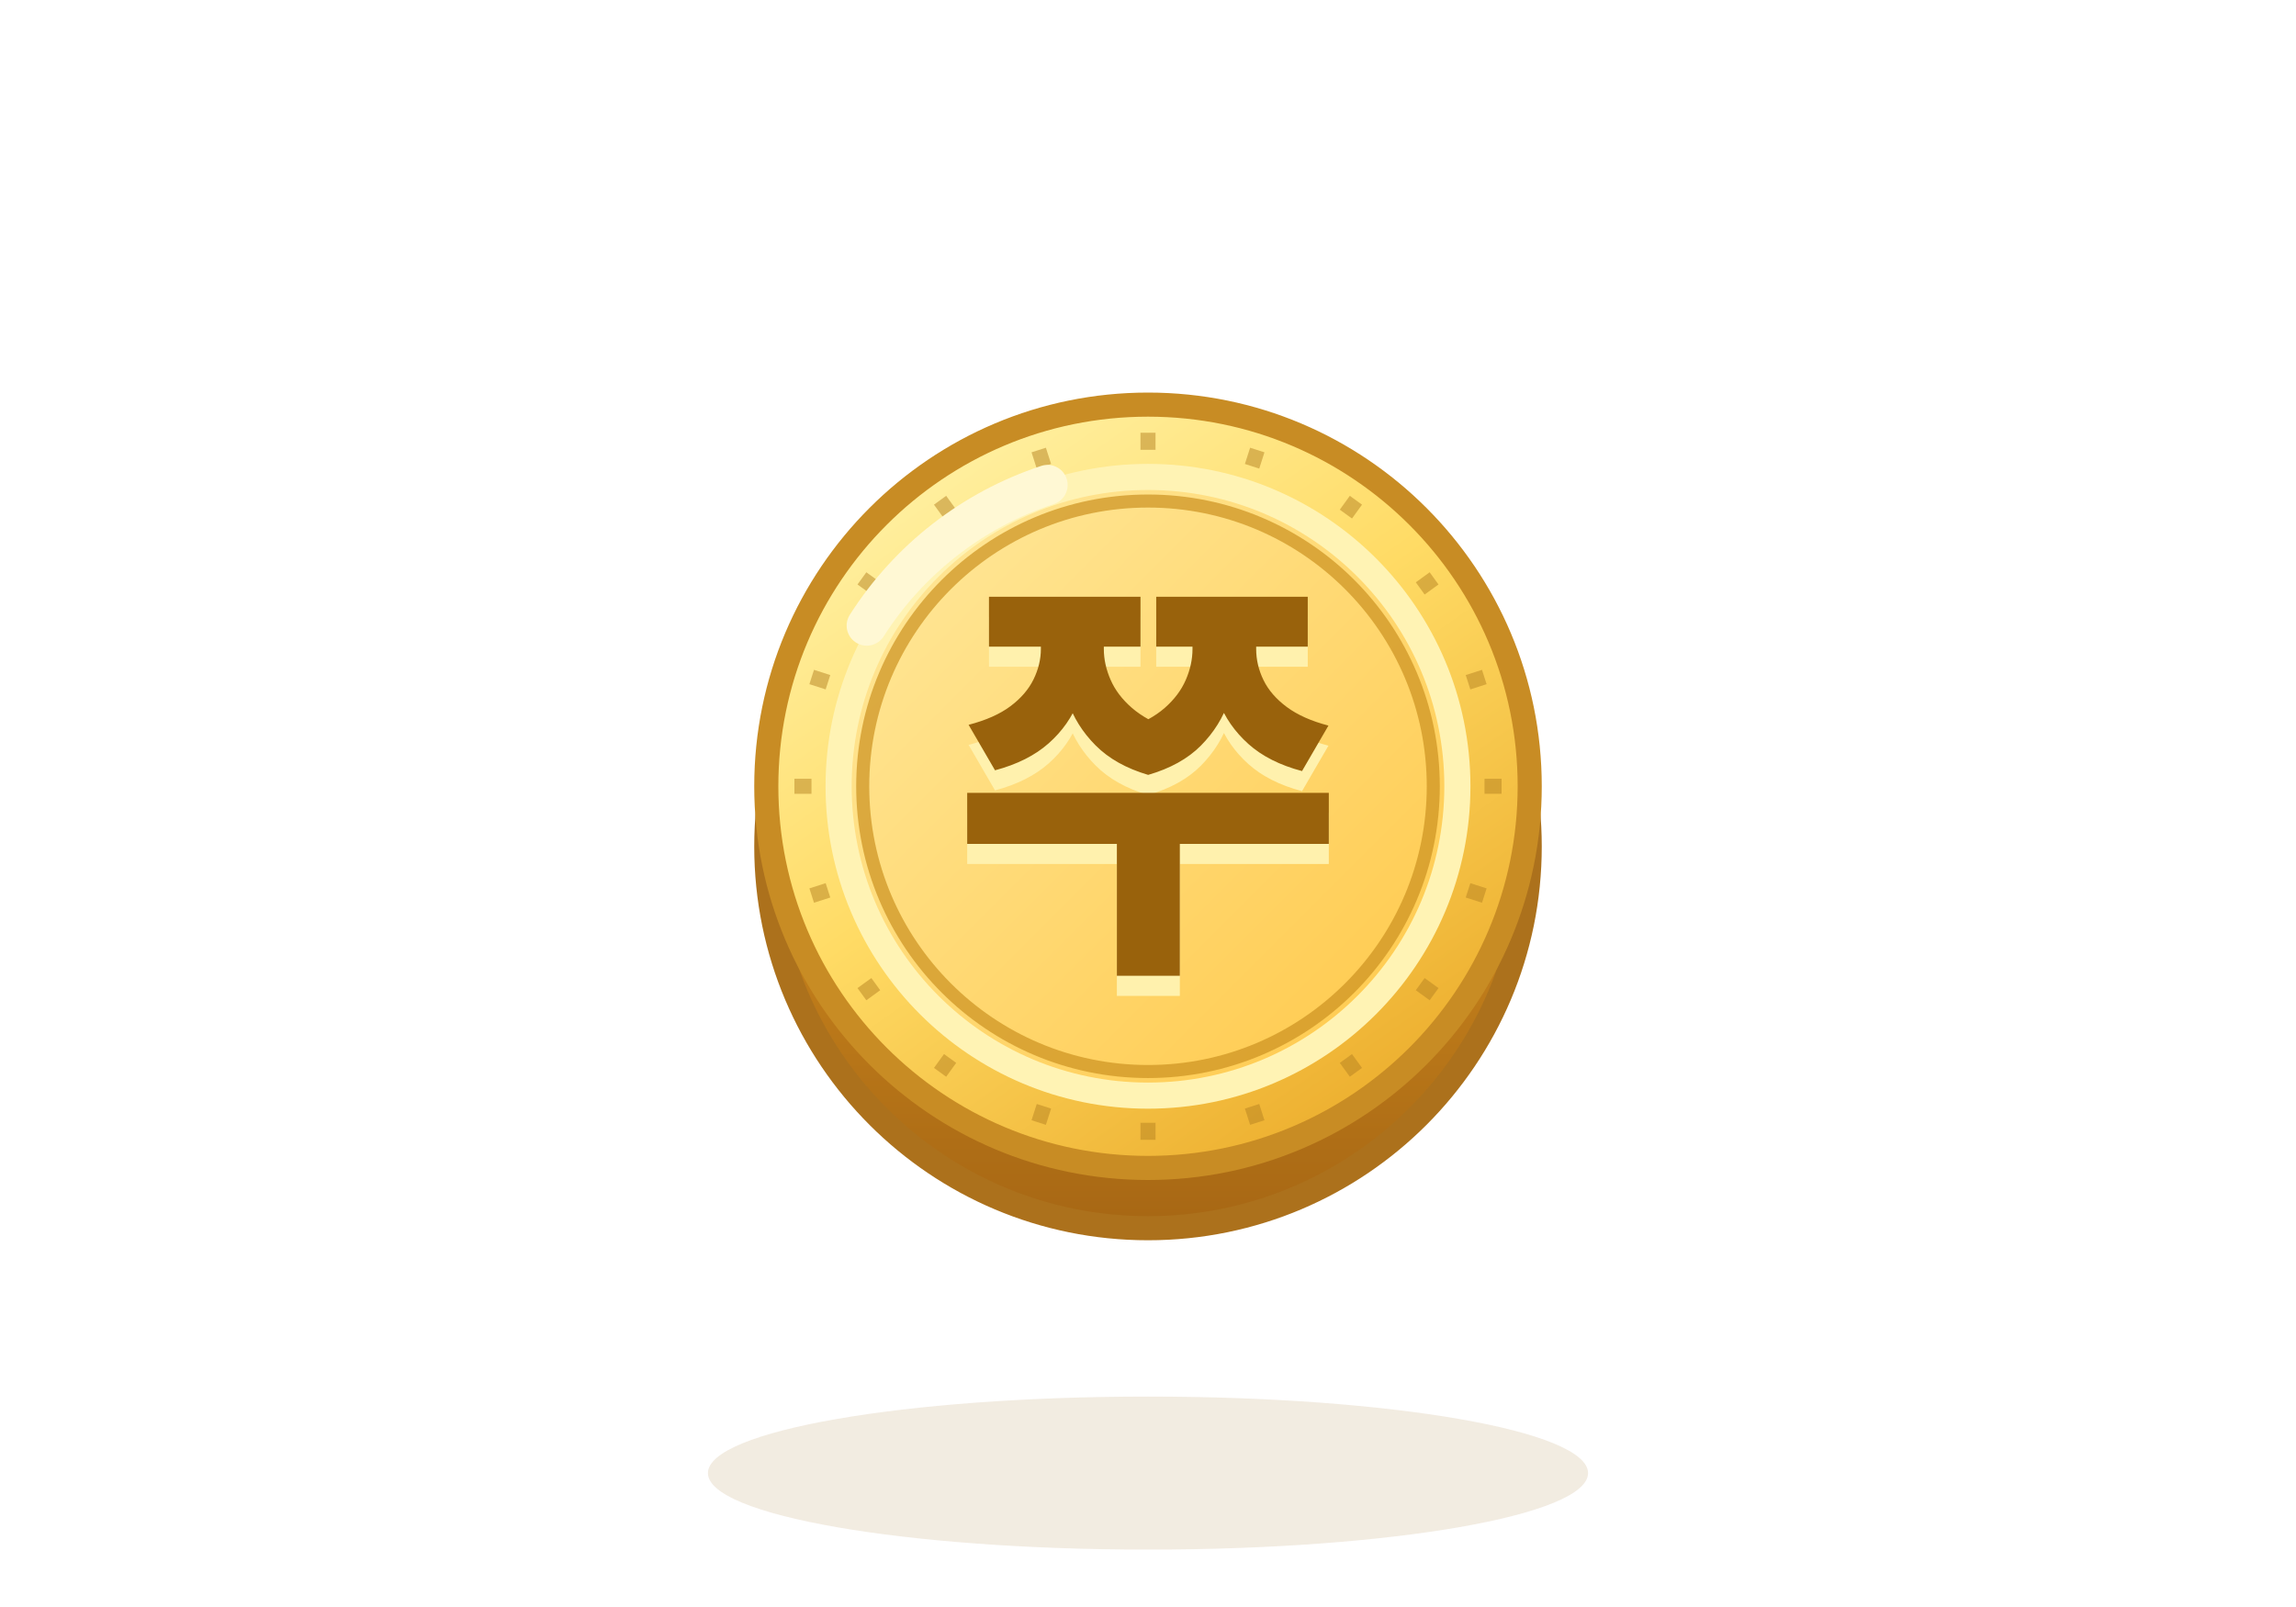
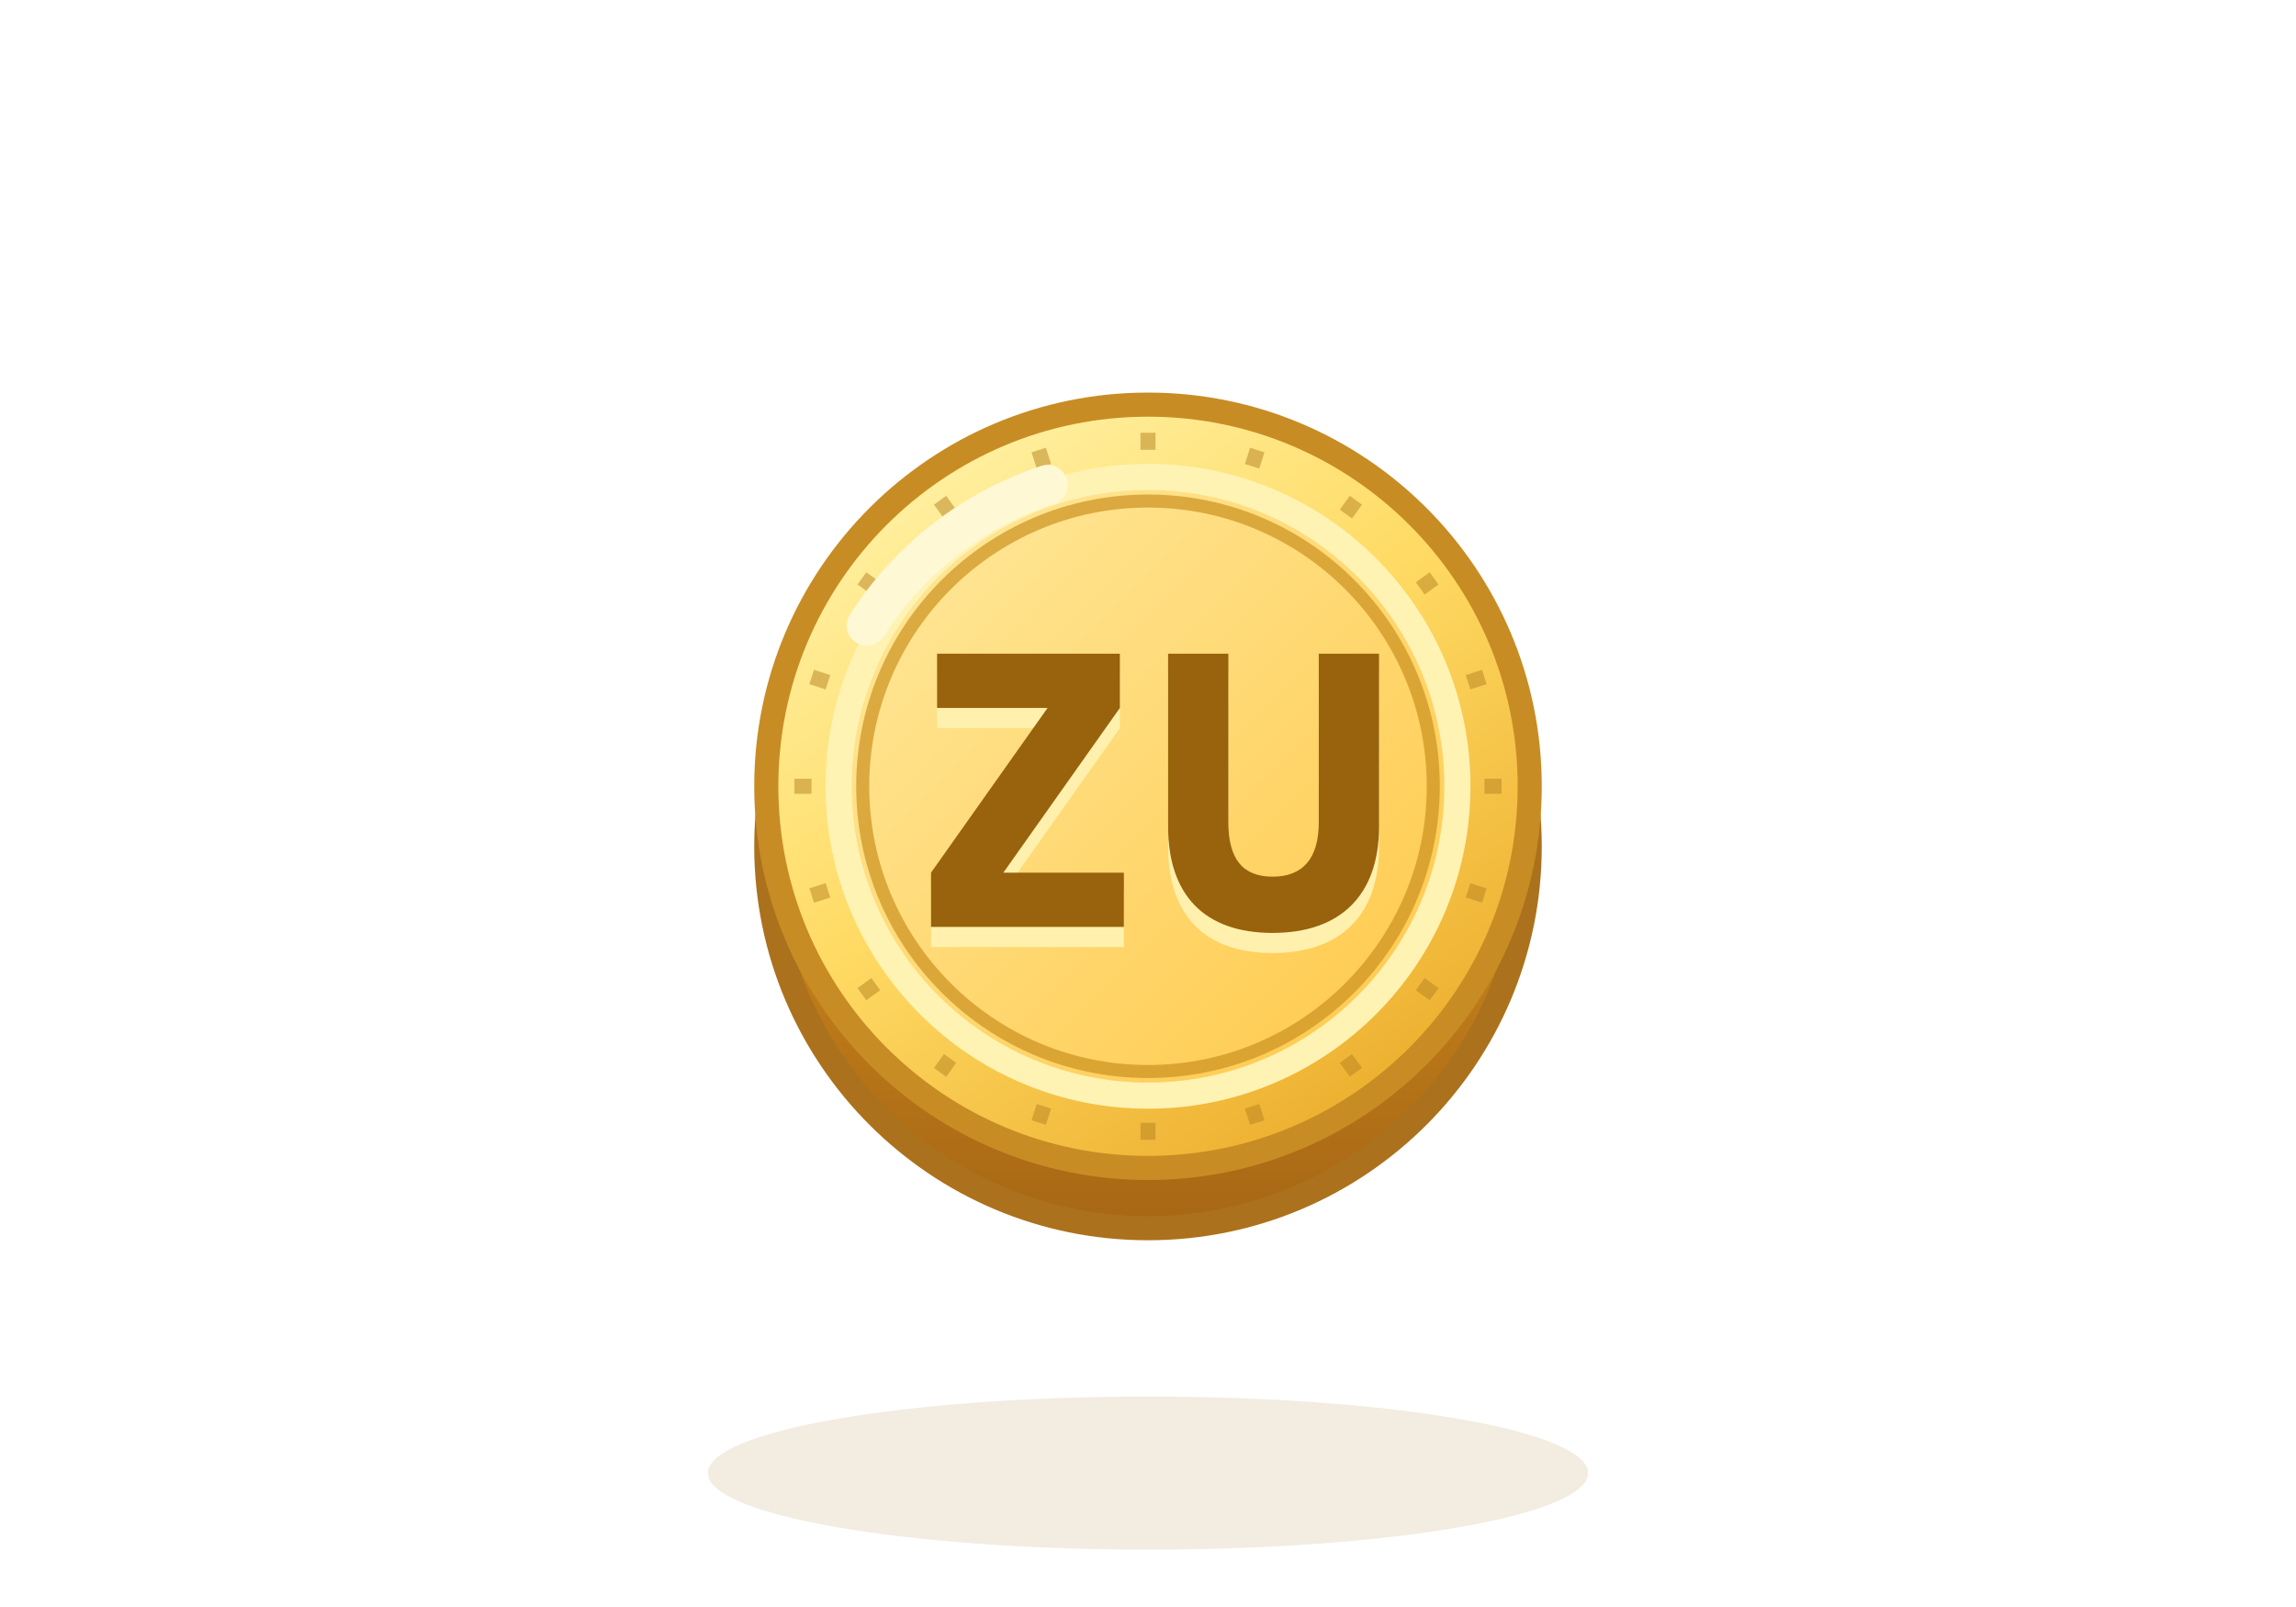
<svg xmlns="http://www.w3.org/2000/svg" width="120" height="84" viewBox="0 0 120 84" fill="none">
  <defs>
    <linearGradient id="edge" x1="0" y1="0" x2="0" y2="1">
      <stop stop-color="#f6c85c" />
      <stop offset=".45" stop-color="#cf8a1e" />
      <stop offset="1" stop-color="#a76714" />
    </linearGradient>
    <linearGradient id="gold" x1=".15" y1="0" x2=".85" y2="1">
      <stop stop-color="#fff4ad" />
      <stop offset=".45" stop-color="#ffdb65" />
      <stop offset="1" stop-color="#eaa826" />
    </linearGradient>
    <linearGradient id="face" x1="0" y1="0" x2="1" y2="1">
      <stop stop-color="#ffeaa0" />
      <stop offset="1" stop-color="#ffc746" />
    </linearGradient>
    <g id="coin">
      <circle cx="24" cy="25" r="19" fill="url(#edge)" stroke="#ac711c" stroke-width="1.2" />
      <circle cx="24" cy="22" r="19" fill="url(#gold)" stroke="#c88c24" stroke-width="1.2" />
      <g stroke="#b68120" stroke-width=".75" opacity=".5">
        <path d="M41.60 22.00l-0.85 -0.00" />
        <path d="M40.74 27.44l-0.81 -0.26" />
        <path d="M38.24 32.35l-0.69 -0.50" />
        <path d="M34.35 36.24l-0.50 -0.69" />
        <path d="M29.44 38.74l-0.26 -0.81" />
        <path d="M24.00 39.60l-0.00 -0.85" />
        <path d="M18.56 38.74l0.26 -0.81" />
        <path d="M13.65 36.24l0.50 -0.69" />
        <path d="M9.76 32.35l0.69 -0.50" />
        <path d="M7.26 27.44l0.81 -0.26" />
        <path d="M6.40 22.00l0.85 -0.00" />
        <path d="M7.26 16.56l0.81 0.26" />
        <path d="M9.76 11.65l0.69 0.50" />
        <path d="M13.65 7.76l0.50 0.69" />
        <path d="M18.56 5.26l0.26 0.81" />
        <path d="M24.00 4.40l0.00 0.85" />
        <path d="M29.44 5.26l-0.26 0.81" />
        <path d="M34.35 7.76l-0.50 0.69" />
        <path d="M38.24 11.65l-0.69 0.50" />
        <path d="M40.74 16.56l-0.81 0.26" />
      </g>
      <circle cx="24" cy="22" r="15.4" fill="url(#face)" stroke="#fff3b4" stroke-width="1.3" />
      <circle cx="24" cy="22" r="14.2" fill="none" stroke="#cc921f" stroke-width=".65" opacity=".7" />
      <g fill="#fff1ad" transform="translate(0 1)">
-         <path d="M208.589 738.22H318.47V669.8Q318.47 606.77 296.415 549.37Q274.36 491.97 226.685 449.75Q179.01 407.53 101.65 386.87L40.039 492.971Q100.939 508.851 137.659 536.391Q174.379 563.931 191.484 598.975Q208.589 634.02 208.589 669.8ZM250.97 738.22H355.401V669.8Q355.401 634.13 371.116 598.03Q386.831 561.931 420.881 532.446Q454.931 502.961 508.601 484.301L458.78 376.2Q382.31 398.75 336.415 444.75Q290.52 490.75 270.745 549.705Q250.97 608.66 250.97 669.8ZM562.159 738.22H666.7V669.8Q666.7 608.22 646.925 549.265Q627.151 490.31 581.7 444.475Q536.25 398.64 458.78 376.2L408.959 484.301Q463.63 502.851 497.179 532.171Q530.729 561.491 546.444 597.59Q562.159 633.69 562.159 669.8ZM600.87 738.22H710.641V669.8Q710.641 632.36 727.746 597.26Q744.851 562.161 782.071 534.506Q819.291 506.851 879.191 491.191L817.58 385.09Q740.22 405.53 692.545 448.255Q644.87 490.98 622.87 548.435Q600.87 605.89 600.87 669.8ZM385.819 245.509H532.631V-92.37H385.819ZM36.75 334.271H880.03V215.269H36.75ZM87.53 791.601H440.89V675.269H87.53ZM477.56 791.601H830.92V675.269H477.56Z" transform="translate(14.2156 29.4626) scale(0.021345 -0.021345)" />
+         <path d="M13.5 15.4H22.6V18.1L16.8 26.3H22.8V29H13.2V26.3L19 18.1H13.5Z M25 15.4H28V23.8C28 25.6 28.7 26.5 30.2 26.5C31.7 26.5 32.5 25.6 32.5 23.8V15.4H35.5V24C35.5 27.4 33.6 29.3 30.2 29.3C26.8 29.3 25 27.4 25 24Z" />
      </g>
      <g fill="#99620c">
-         <path d="M208.589 738.22H318.47V669.8Q318.47 606.77 296.415 549.37Q274.36 491.97 226.685 449.75Q179.01 407.53 101.65 386.87L40.039 492.971Q100.939 508.851 137.659 536.391Q174.379 563.931 191.484 598.975Q208.589 634.02 208.589 669.8ZM250.97 738.22H355.401V669.8Q355.401 634.13 371.116 598.03Q386.831 561.931 420.881 532.446Q454.931 502.961 508.601 484.301L458.78 376.2Q382.31 398.75 336.415 444.75Q290.52 490.75 270.745 549.705Q250.97 608.66 250.97 669.8ZM562.159 738.22H666.7V669.8Q666.7 608.22 646.925 549.265Q627.151 490.31 581.7 444.475Q536.25 398.64 458.78 376.2L408.959 484.301Q463.63 502.851 497.179 532.171Q530.729 561.491 546.444 597.59Q562.159 633.69 562.159 669.8ZM600.87 738.22H710.641V669.8Q710.641 632.36 727.746 597.26Q744.851 562.161 782.071 534.506Q819.291 506.851 879.191 491.191L817.58 385.09Q740.22 405.53 692.545 448.255Q644.87 490.98 622.87 548.435Q600.87 605.89 600.87 669.8ZM385.819 245.509H532.631V-92.37H385.819ZM36.75 334.271H880.03V215.269H36.75ZM87.53 791.601H440.89V675.269H87.53ZM477.56 791.601H830.92V675.269H477.56Z" transform="translate(14.2156 29.4626) scale(0.021345 -0.021345)" />
+         <path d="M13.5 15.4H22.6V18.1L16.8 26.3H22.8V29H13.2V26.3L19 18.1H13.5Z M25 15.4H28V23.8C28 25.6 28.7 26.5 30.2 26.5C31.7 26.5 32.5 25.6 32.5 23.8V15.4H35.5V24C35.5 27.4 33.6 29.3 30.2 29.3C26.8 29.3 25 27.4 25 24Z" />
      </g>
      <path d="M10 14a17 17 0 0 1 9-7" fill="none" stroke="#fff8d4" stroke-width="2" stroke-linecap="round" />
    </g>
    <g id="flat">
      <path d="M-21 0a21 8 0 0 0 42 0v4a21 8 0 0 1-42 0Z" fill="url(#edge)" stroke="#af731b" stroke-width=".9" />
      <path d="M-17 5v3m5-1v3m6-2v3m6-3v3m6-3v3m6-4v3m5-5v3" stroke="#ffe8a1" stroke-width=".8" opacity=".65" />
      <ellipse rx="21" ry="8" fill="url(#gold)" stroke="#d19a2e" stroke-width=".9" />
      <ellipse rx="17.3" ry="5.8" fill="url(#face)" stroke="#fff0a6" stroke-width=".85" />
      <g transform="translate(-14.4 -7.6) scale(.6 .34)" fill="#a96d12">
-         <path d="M208.589 738.22H318.47V669.8Q318.47 606.77 296.415 549.37Q274.36 491.97 226.685 449.75Q179.01 407.53 101.65 386.87L40.039 492.971Q100.939 508.851 137.659 536.391Q174.379 563.931 191.484 598.975Q208.589 634.02 208.589 669.8ZM250.97 738.22H355.401V669.8Q355.401 634.13 371.116 598.03Q386.831 561.931 420.881 532.446Q454.931 502.961 508.601 484.301L458.78 376.2Q382.31 398.75 336.415 444.75Q290.52 490.75 270.745 549.705Q250.97 608.66 250.97 669.8ZM562.159 738.22H666.7V669.8Q666.7 608.22 646.925 549.265Q627.151 490.31 581.7 444.475Q536.25 398.64 458.78 376.2L408.959 484.301Q463.63 502.851 497.179 532.171Q530.729 561.491 546.444 597.59Q562.159 633.69 562.159 669.8ZM600.87 738.22H710.641V669.8Q710.641 632.36 727.746 597.26Q744.851 562.161 782.071 534.506Q819.291 506.851 879.191 491.191L817.58 385.09Q740.22 405.53 692.545 448.255Q644.87 490.98 622.87 548.435Q600.87 605.89 600.87 669.8ZM385.819 245.509H532.631V-92.37H385.819ZM36.75 334.271H880.03V215.269H36.75ZM87.53 791.601H440.89V675.269H87.53ZM477.56 791.601H830.92V675.269H477.56Z" transform="translate(14.2156 29.4626) scale(0.021345 -0.021345)" />
+         <path d="M13.5 15.4H22.6V18.1L16.8 26.3H22.8V29H13.2V26.3L19 18.1H13.5Z M25 15.4H28V23.8C28 25.6 28.7 26.5 30.2 26.5C31.7 26.5 32.5 25.6 32.5 23.8V15.4H35.5V24C35.5 27.4 33.6 29.3 30.2 29.3C26.8 29.3 25 27.4 25 24Z" />
      </g>
    </g>
  </defs>
  <ellipse cx="60" cy="77" rx="23" ry="4" fill="#9c691b" opacity=".13" />
  <use href="#coin" transform="translate(34.8 18) scale(1.05)" />
</svg>
